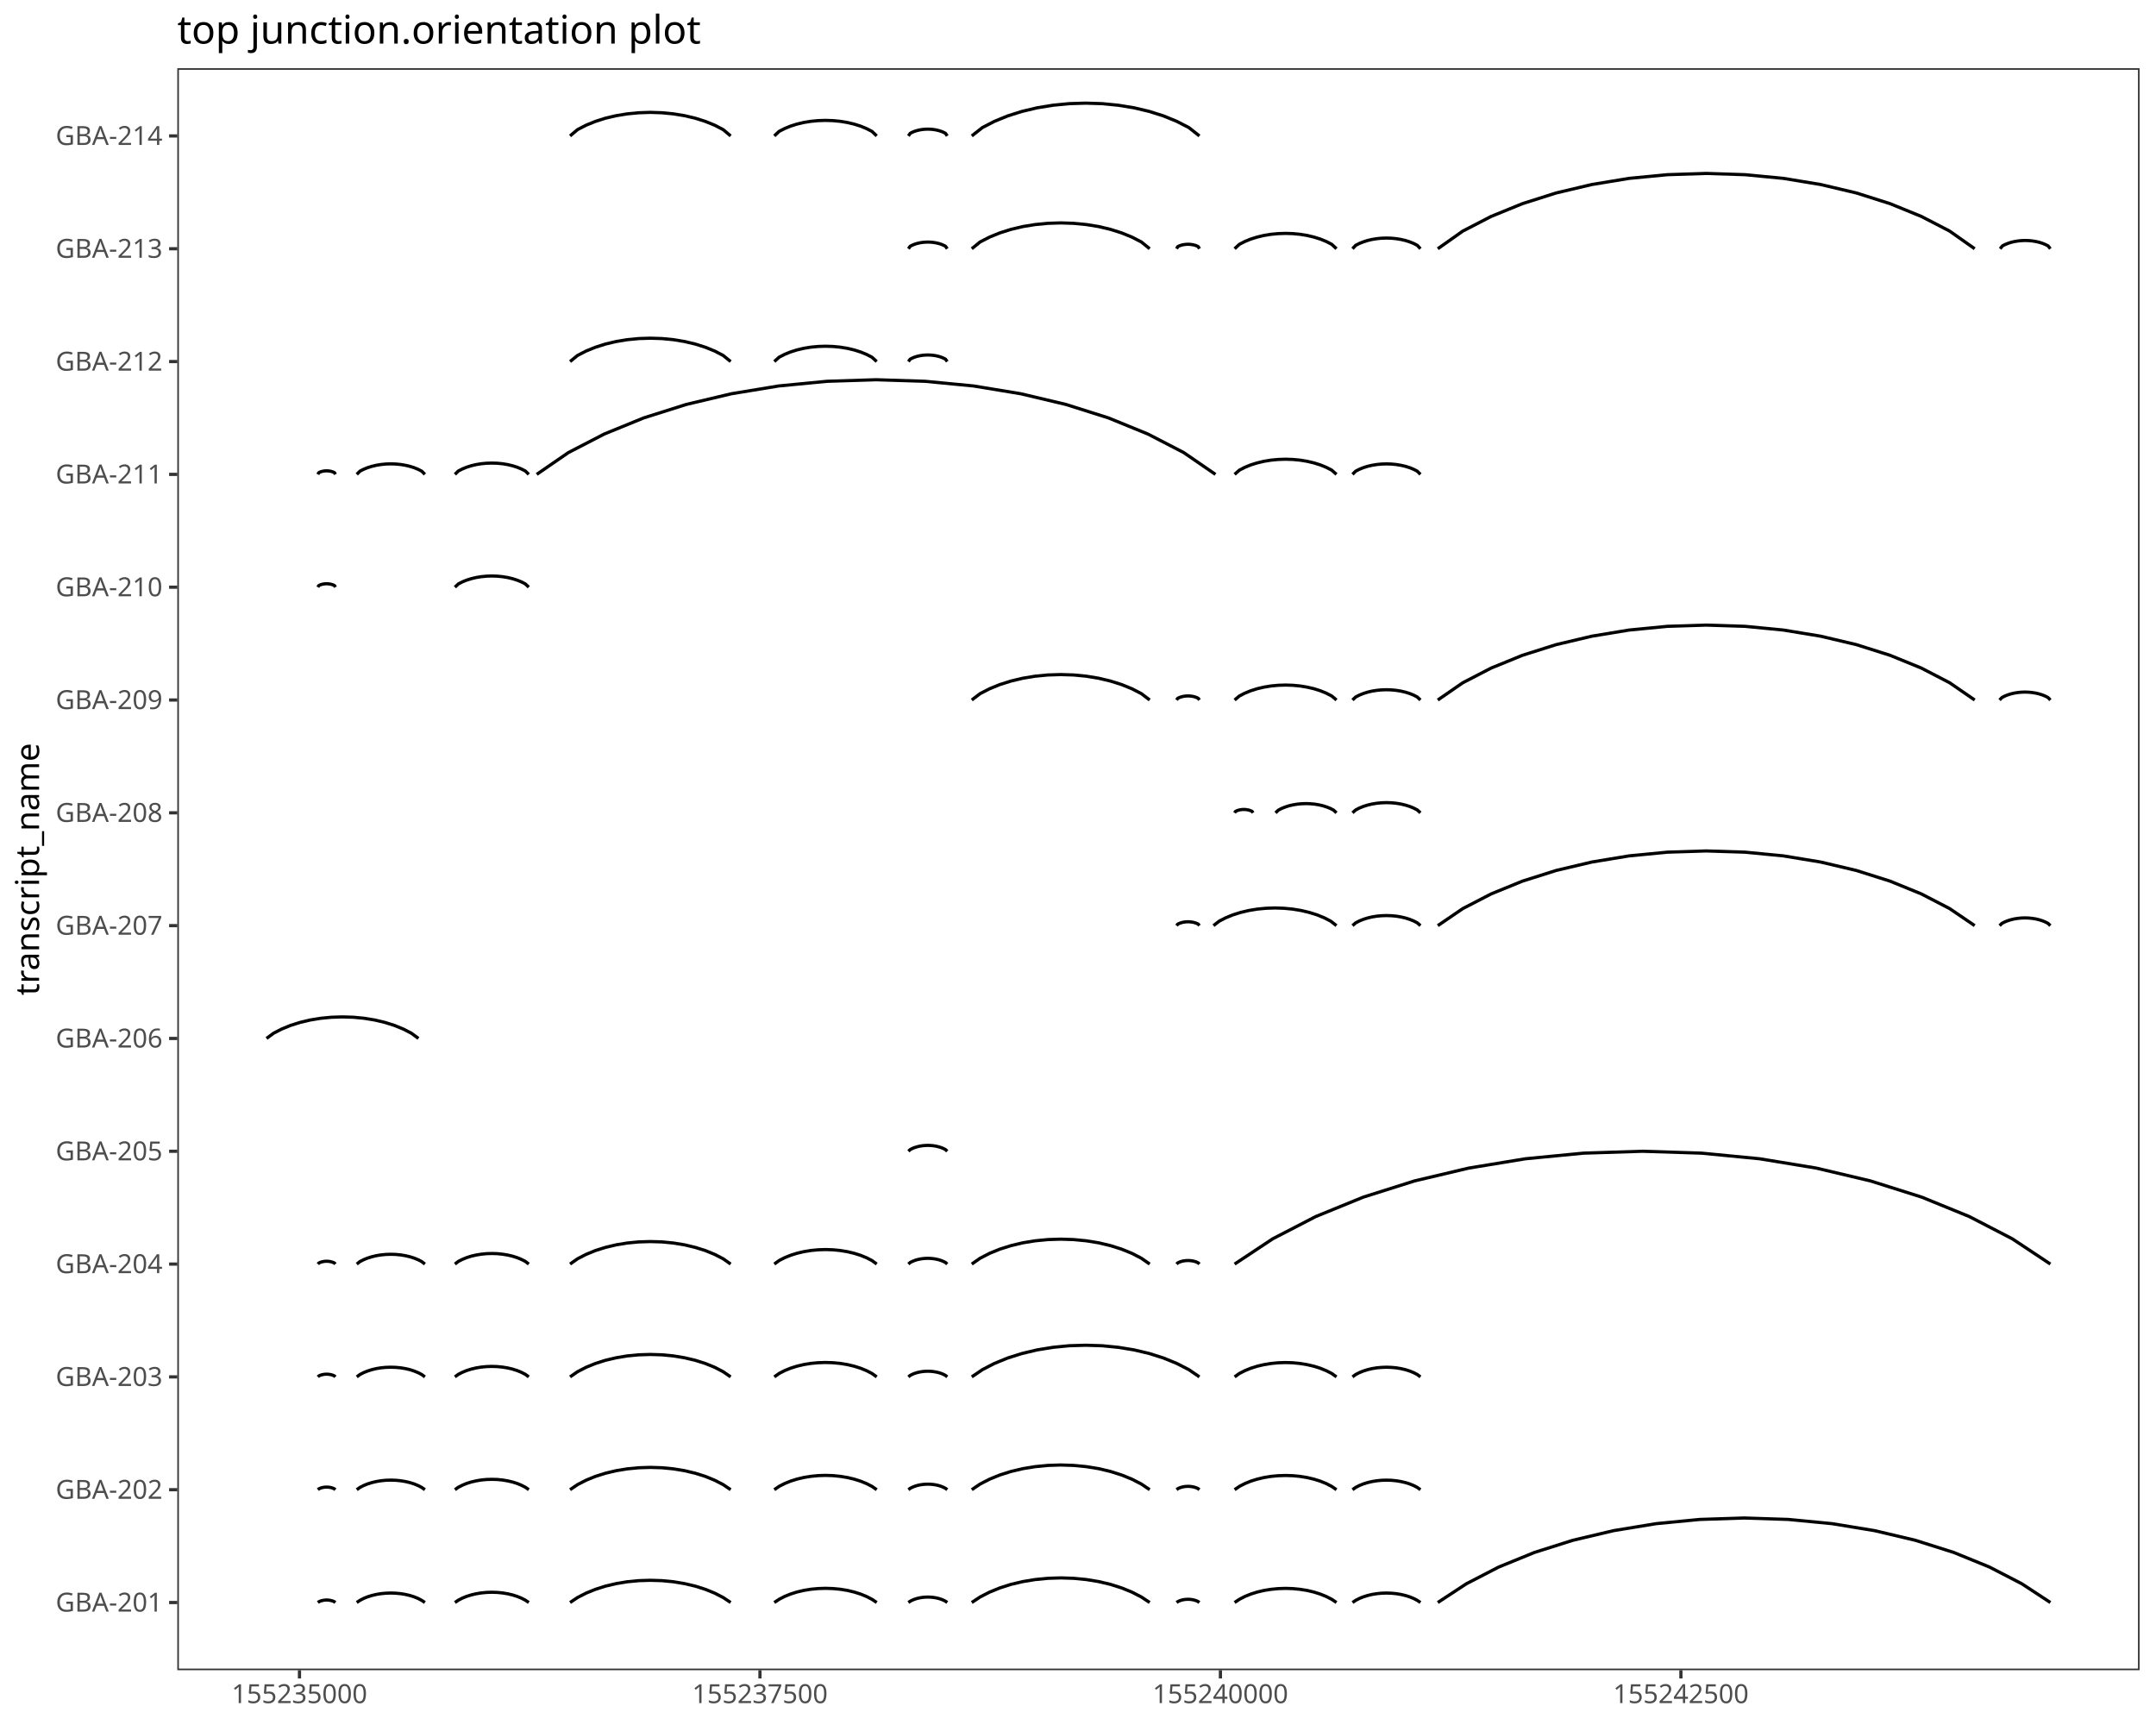
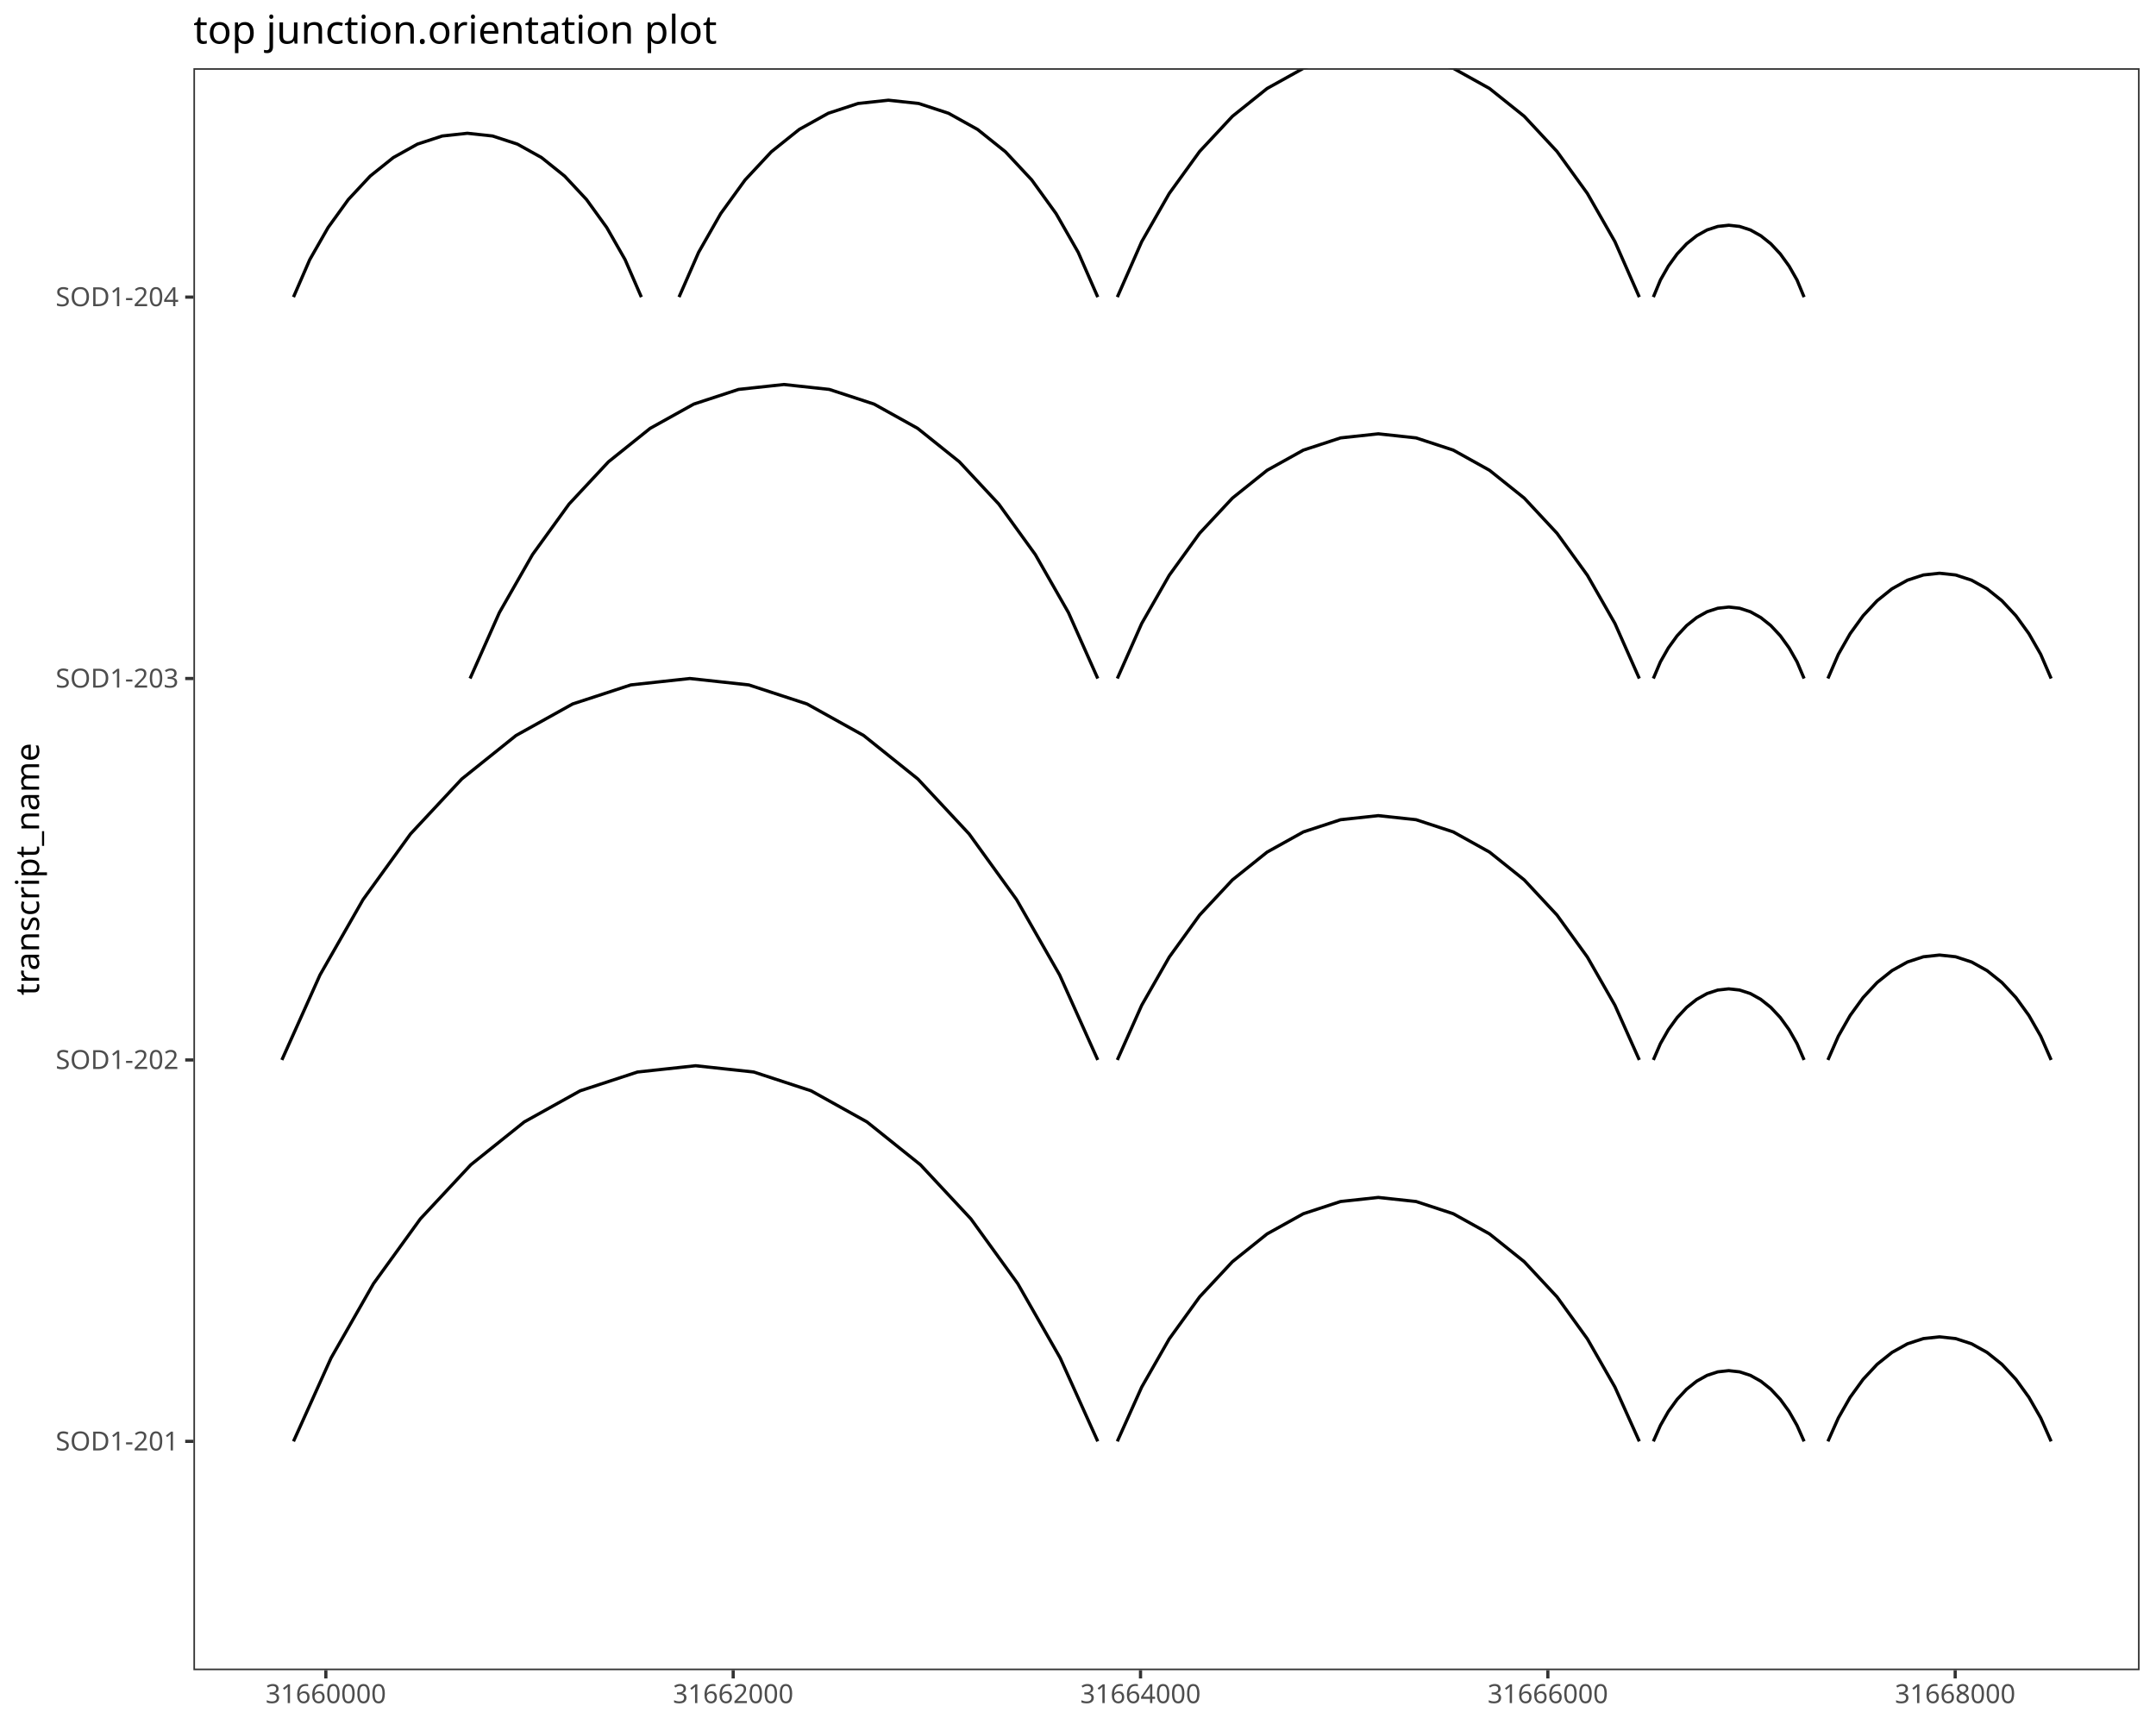
<svg xmlns="http://www.w3.org/2000/svg" class="svglite" data-engine-version="2.0" width="720.00pt" height="576.00pt" viewBox="0 0 720.00 576.00">
  <defs>
    <style type="text/css">
    .svglite line, .svglite polyline, .svglite polygon, .svglite path, .svglite rect, .svglite circle {
      fill: none;
      stroke: #000000;
      stroke-linecap: round;
      stroke-linejoin: round;
      stroke-miterlimit: 10.00;
    }
  </style>
  </defs>
  <rect width="100%" height="100%" style="stroke: none; fill: #FFFFFF;" />
  <defs>
    <clipPath id="cpMC4wMHw3MjAuMDB8MC4wMHw1NzYuMDA=">
      <rect x="0.00" y="0.00" width="720.00" height="576.00" />
    </clipPath>
  </defs>
  <g clip-path="url(#cpMC4wMHw3MjAuMDB8MC4wMHw1NzYuMDA=)">
    <rect x="0.00" y="0.00" width="720.00" height="576.00" style="stroke-width: 1.07; stroke: #FFFFFF; fill: #FFFFFF;" />
  </g>
  <defs>
-     <clipPath id="cpNTkuMjF8NzE0LjUyfDIyLjc4fDU1Ny43MQ==">
-       <rect x="59.21" y="22.78" width="655.31" height="534.92" />
+     <clipPath id="cpNjQuNTl8NzE0LjUyfDIyLjc4fDU1Ny43MQ==">
+       <rect x="64.59" y="22.78" width="649.93" height="534.92" />
    </clipPath>
  </defs>
-   <g clip-path="url(#cpNTkuMjF8NzE0LjUyfDIyLjc4fDU1Ny43MQ==)">
-     <rect x="59.21" y="22.78" width="655.31" height="534.92" style="stroke-width: 1.07; stroke: none; fill: #FFFFFF;" />
-     <polyline points="151.92,535.10 153.07,534.32 154.38,533.64 155.81,533.06 157.36,532.57 159.00,532.18 160.71,531.90 162.47,531.73 164.26,531.67 166.04,531.73 167.80,531.90 169.51,532.18 171.15,532.57 172.70,533.06 174.13,533.64 175.44,534.32 176.59,535.10 " style="stroke-width: 1.07; stroke-linecap: butt;" />
-     <polyline points="106.16,535.10 106.43,534.89 106.74,534.73 107.08,534.59 107.45,534.48 107.84,534.39 108.24,534.32 108.66,534.28 109.08,534.26 109.50,534.28 109.92,534.32 110.32,534.39 110.71,534.48 111.08,534.59 111.42,534.73 111.73,534.89 112.00,535.10 " style="stroke-width: 1.07; stroke-linecap: butt;" />
-     <polyline points="190.37,535.10 192.87,533.43 195.71,531.97 198.83,530.70 202.19,529.63 205.76,528.79 209.48,528.17 213.31,527.80 217.19,527.68 221.06,527.80 224.89,528.17 228.61,528.79 232.18,529.63 235.55,530.70 238.67,531.97 241.50,533.43 244.00,535.10 " style="stroke-width: 1.07; stroke-linecap: butt;" />
-     <polyline points="258.58,535.10 260.18,534.03 261.99,533.09 263.98,532.28 266.12,531.60 268.40,531.06 270.77,530.67 273.21,530.44 275.68,530.36 278.16,530.44 280.59,530.67 282.97,531.06 285.24,531.60 287.39,532.28 289.38,533.09 291.19,534.03 292.78,535.10 " style="stroke-width: 1.07; stroke-linecap: butt;" />
-     <polyline points="303.36,535.10 303.97,534.67 304.66,534.32 305.41,534.01 306.23,533.75 307.09,533.55 307.99,533.40 308.91,533.31 309.85,533.28 310.79,533.31 311.72,533.40 312.62,533.55 313.48,533.75 314.30,534.01 315.05,534.32 315.74,534.67 316.34,535.10 " style="stroke-width: 1.07; stroke-linecap: butt;" />
-     <polyline points="324.52,535.10 327.30,533.26 330.44,531.64 333.89,530.23 337.62,529.04 341.58,528.11 345.70,527.43 349.94,527.02 354.23,526.88 358.53,527.02 362.77,527.43 366.89,528.11 370.84,529.04 374.57,530.23 378.03,531.64 381.17,533.26 383.94,535.10 " style="stroke-width: 1.07; stroke-linecap: butt;" />
-     <polyline points="392.92,535.10 393.28,534.84 393.68,534.63 394.13,534.45 394.61,534.30 395.11,534.18 395.64,534.09 396.19,534.04 396.74,534.02 397.29,534.04 397.83,534.09 398.36,534.18 398.87,534.30 399.35,534.45 399.79,534.63 400.19,534.84 400.55,535.10 " style="stroke-width: 1.07; stroke-linecap: butt;" />
-     <polyline points="412.30,535.10 413.89,534.03 415.69,533.10 417.66,532.30 419.80,531.62 422.06,531.08 424.42,530.70 426.85,530.46 429.31,530.38 431.77,530.46 434.19,530.70 436.55,531.08 438.82,531.62 440.95,532.30 442.93,533.10 444.73,534.03 446.32,535.10 " style="stroke-width: 1.07; stroke-linecap: butt;" />
-     <polyline points="451.67,535.10 452.73,534.38 453.93,533.76 455.25,533.22 456.67,532.77 458.18,532.41 459.76,532.15 461.38,531.99 463.02,531.94 464.66,531.99 466.28,532.15 467.85,532.41 469.36,532.77 470.79,533.22 472.11,533.76 473.30,534.38 474.36,535.10 " style="stroke-width: 1.07; stroke-linecap: butt;" />
-     <polyline points="480.15,535.10 489.71,528.83 500.51,523.25 512.41,518.39 525.26,514.32 538.87,511.10 553.06,508.77 567.65,507.36 582.44,506.88 597.23,507.36 611.82,508.77 626.01,511.10 639.62,514.32 652.47,518.39 664.37,523.25 675.17,528.83 684.73,535.10 " style="stroke-width: 1.07; stroke-linecap: butt;" />
-     <polyline points="119.14,535.10 120.20,534.38 121.40,533.75 122.73,533.21 124.16,532.76 125.67,532.40 127.25,532.14 128.87,531.99 130.52,531.93 132.16,531.99 133.78,532.14 135.36,532.40 136.88,532.76 138.31,533.21 139.63,533.75 140.83,534.38 141.90,535.10 " style="stroke-width: 1.07; stroke-linecap: butt;" />
-     <polyline points="151.92,196.07 153.07,194.98 154.38,194.30 155.81,193.72 157.36,193.23 159.00,192.84 160.71,192.56 162.47,192.39 164.26,192.33 166.04,192.39 167.80,192.56 169.51,192.84 171.15,193.23 172.70,193.72 174.13,194.30 175.44,194.98 176.59,196.07 " style="stroke-width: 1.07; stroke-linecap: butt;" />
-     <polyline points="106.16,196.07 106.43,195.55 106.74,195.39 107.08,195.25 107.45,195.14 107.84,195.04 108.24,194.98 108.66,194.94 109.08,194.92 109.50,194.94 109.92,194.98 110.32,195.04 110.71,195.14 111.08,195.25 111.42,195.39 111.73,195.55 112.00,196.07 " style="stroke-width: 1.07; stroke-linecap: butt;" />
-     <polyline points="119.14,158.40 120.20,157.33 121.40,156.71 122.73,156.17 124.16,155.72 125.67,155.36 127.25,155.10 128.87,154.94 130.52,154.89 132.16,154.94 133.78,155.10 135.36,155.36 136.88,155.72 138.31,156.17 139.63,156.71 140.83,157.33 141.90,158.40 " style="stroke-width: 1.07; stroke-linecap: butt;" />
-     <polyline points="151.92,158.40 153.07,157.27 154.38,156.60 155.81,156.01 157.36,155.52 159.00,155.13 160.71,154.85 162.47,154.68 164.26,154.63 166.04,154.68 167.80,154.85 169.51,155.13 171.15,155.52 172.70,156.01 174.13,156.60 175.44,157.27 176.59,158.40 " style="stroke-width: 1.07; stroke-linecap: butt;" />
-     <polyline points="106.16,158.40 106.43,157.85 106.74,157.69 107.08,157.55 107.45,157.43 107.84,157.34 108.24,157.27 108.66,157.23 109.08,157.22 109.50,157.23 109.92,157.27 110.32,157.34 110.71,157.43 111.08,157.55 111.42,157.69 111.73,157.85 112.00,158.40 " style="stroke-width: 1.07; stroke-linecap: butt;" />
-     <polyline points="179.23,158.40 189.82,151.12 201.79,144.93 214.98,139.54 229.21,135.04 244.29,131.47 260.02,128.88 276.18,127.32 292.57,126.80 308.95,127.32 325.12,128.88 340.84,131.47 355.92,135.04 370.15,139.54 383.34,144.93 395.31,151.12 405.90,158.40 " style="stroke-width: 1.07; stroke-linecap: butt;" />
-     <polyline points="412.30,158.40 413.89,156.99 415.69,156.06 417.66,155.25 419.80,154.58 422.06,154.04 424.42,153.65 426.85,153.42 429.31,153.34 431.77,153.42 434.19,153.65 436.55,154.04 438.82,154.58 440.95,155.25 442.93,156.06 444.73,156.99 446.32,158.40 " style="stroke-width: 1.07; stroke-linecap: butt;" />
-     <polyline points="451.67,158.40 452.73,157.33 453.93,156.71 455.25,156.17 456.67,155.72 458.18,155.37 459.76,155.11 461.38,154.95 463.02,154.90 464.66,154.95 466.28,155.11 467.85,155.37 469.36,155.72 470.79,156.17 472.11,156.71 473.30,157.33 474.36,158.40 " style="stroke-width: 1.07; stroke-linecap: butt;" />
-     <polyline points="190.37,120.73 192.87,118.69 195.71,117.22 198.83,115.95 202.19,114.88 205.76,114.04 209.48,113.42 213.31,113.05 217.19,112.93 221.06,113.05 224.89,113.42 228.61,114.04 232.18,114.88 235.55,115.95 238.67,117.22 241.50,118.69 244.00,120.73 " style="stroke-width: 1.07; stroke-linecap: butt;" />
-     <polyline points="258.58,120.73 260.18,119.28 261.99,118.34 263.98,117.53 266.12,116.85 268.40,116.31 270.77,115.92 273.21,115.69 275.68,115.61 278.16,115.69 280.59,115.92 282.97,116.31 285.24,116.85 287.39,117.53 289.38,118.34 291.19,119.28 292.78,120.73 " style="stroke-width: 1.07; stroke-linecap: butt;" />
-     <polyline points="303.36,120.73 303.97,119.92 304.66,119.57 305.41,119.26 306.23,119.00 307.09,118.80 307.99,118.65 308.91,118.56 309.85,118.53 310.79,118.56 311.72,118.65 312.62,118.80 313.48,119.00 314.30,119.26 315.05,119.57 315.74,119.92 316.34,120.73 " style="stroke-width: 1.07; stroke-linecap: butt;" />
-     <polyline points="303.36,83.06 303.97,82.22 304.66,81.87 305.41,81.56 306.23,81.30 307.09,81.10 307.99,80.95 308.91,80.86 309.85,80.83 310.79,80.86 311.72,80.95 312.62,81.10 313.48,81.30 314.30,81.56 315.05,81.87 315.74,82.22 316.34,83.06 " style="stroke-width: 1.07; stroke-linecap: butt;" />
-     <polyline points="324.52,83.06 327.30,80.80 330.44,79.18 333.89,77.77 337.62,76.59 341.58,75.65 345.70,74.98 349.94,74.57 354.23,74.43 358.53,74.57 362.77,74.98 366.89,75.65 370.84,76.59 374.57,77.77 378.03,79.18 381.17,80.80 383.94,83.06 " style="stroke-width: 1.07; stroke-linecap: butt;" />
-     <polyline points="392.92,83.06 393.28,82.38 393.68,82.18 394.13,81.99 394.61,81.84 395.11,81.72 395.64,81.64 396.19,81.58 396.74,81.56 397.29,81.58 397.83,81.64 398.36,81.72 398.87,81.84 399.35,81.99 399.79,82.18 400.19,82.38 400.55,83.06 " style="stroke-width: 1.07; stroke-linecap: butt;" />
-     <polyline points="412.30,83.06 413.89,81.58 415.69,80.65 417.66,79.84 419.80,79.17 422.06,78.63 424.42,78.24 426.85,78.01 429.31,77.93 431.77,78.01 434.19,78.24 436.55,78.63 438.82,79.17 440.95,79.84 442.93,80.65 444.73,81.58 446.32,83.06 " style="stroke-width: 1.07; stroke-linecap: butt;" />
-     <polyline points="451.67,83.06 452.73,81.92 453.93,81.30 455.25,80.77 456.67,80.31 458.18,79.96 459.76,79.70 461.38,79.54 463.02,79.49 464.66,79.54 466.28,79.70 467.85,79.96 469.36,80.31 470.79,80.77 472.11,81.30 473.30,81.92 474.36,83.06 " style="stroke-width: 1.07; stroke-linecap: butt;" />
-     <polyline points="480.15,83.06 488.52,77.15 497.99,72.26 508.43,68.00 519.68,64.43 531.61,61.61 544.05,59.56 556.84,58.33 569.80,57.91 582.76,58.33 595.55,59.56 607.99,61.61 619.92,64.43 631.17,68.00 641.61,72.26 651.07,77.15 659.45,83.06 " style="stroke-width: 1.07; stroke-linecap: butt;" />
-     <polyline points="667.94,83.06 668.73,82.10 669.61,81.65 670.59,81.25 671.64,80.91 672.76,80.65 673.93,80.46 675.12,80.34 676.34,80.30 677.55,80.34 678.75,80.46 679.91,80.65 681.03,80.91 682.09,81.25 683.06,81.65 683.95,82.10 684.73,83.06 " style="stroke-width: 1.07; stroke-linecap: butt;" />
-     <polyline points="190.37,45.39 192.87,43.28 195.71,41.81 198.83,40.54 202.19,39.47 205.76,38.63 209.48,38.02 213.31,37.65 217.19,37.52 221.06,37.65 224.89,38.02 228.61,38.63 232.18,39.47 235.55,40.54 238.67,41.81 241.50,43.28 244.00,45.39 " style="stroke-width: 1.07; stroke-linecap: butt;" />
-     <polyline points="258.58,45.39 260.18,43.87 261.99,42.94 263.98,42.12 266.12,41.44 268.40,40.90 270.77,40.51 273.21,40.28 275.68,40.20 278.16,40.28 280.59,40.51 282.97,40.90 285.24,41.44 287.39,42.12 289.38,42.94 291.19,43.87 292.78,45.39 " style="stroke-width: 1.07; stroke-linecap: butt;" />
-     <polyline points="303.36,45.39 303.97,44.52 304.66,44.16 305.41,43.85 306.23,43.60 307.09,43.39 307.99,43.24 308.91,43.15 309.85,43.12 310.79,43.15 311.72,43.24 312.62,43.39 313.48,43.60 314.30,43.85 315.05,44.16 315.74,44.52 316.34,45.39 " style="stroke-width: 1.07; stroke-linecap: butt;" />
-     <polyline points="324.52,45.39 328.08,42.59 332.09,40.52 336.51,38.71 341.29,37.20 346.34,36.00 351.62,35.14 357.04,34.61 362.54,34.44 368.03,34.61 373.45,35.14 378.73,36.00 383.79,37.20 388.56,38.71 392.98,40.52 397.00,42.59 400.55,45.39 " style="stroke-width: 1.07; stroke-linecap: butt;" />
-     <polyline points="106.16,497.43 106.43,497.19 106.74,497.03 107.08,496.89 107.45,496.77 107.84,496.68 108.24,496.61 108.66,496.57 109.08,496.56 109.50,496.57 109.92,496.61 110.32,496.68 110.71,496.77 111.08,496.89 111.42,497.03 111.73,497.19 112.00,497.43 " style="stroke-width: 1.07; stroke-linecap: butt;" />
-     <polyline points="151.92,497.43 153.07,496.61 154.38,495.94 155.81,495.35 157.36,494.86 159.00,494.48 160.71,494.19 162.47,494.02 164.26,493.97 166.04,494.02 167.80,494.19 169.51,494.48 171.15,494.86 172.70,495.35 174.13,495.94 175.44,496.61 176.59,497.43 " style="stroke-width: 1.07; stroke-linecap: butt;" />
-     <polyline points="190.37,497.43 192.87,495.73 195.71,494.27 198.83,492.99 202.19,491.93 205.76,491.08 209.48,490.47 213.31,490.10 217.19,489.98 221.06,490.10 224.89,490.47 228.61,491.08 232.18,491.93 235.55,492.99 238.67,494.27 241.50,495.73 244.00,497.43 " style="stroke-width: 1.07; stroke-linecap: butt;" />
-     <polyline points="258.58,497.43 260.18,496.32 261.99,495.39 263.98,494.58 266.12,493.90 268.40,493.36 270.77,492.97 273.21,492.73 275.68,492.65 278.16,492.73 280.59,492.97 282.97,493.36 285.24,493.90 287.39,494.58 289.38,495.39 291.19,496.32 292.78,497.43 " style="stroke-width: 1.07; stroke-linecap: butt;" />
-     <polyline points="303.36,497.43 303.97,496.97 304.66,496.62 305.41,496.31 306.23,496.05 307.09,495.84 307.99,495.70 308.91,495.61 309.85,495.58 310.79,495.61 311.72,495.70 312.62,495.84 313.48,496.05 314.30,496.31 315.05,496.62 315.74,496.97 316.34,497.43 " style="stroke-width: 1.07; stroke-linecap: butt;" />
-     <polyline points="324.52,497.43 327.30,495.55 330.44,493.93 333.89,492.52 337.62,491.34 341.58,490.40 345.70,489.73 349.94,489.32 354.23,489.18 358.53,489.32 362.77,489.73 366.89,490.40 370.84,491.34 374.57,492.52 378.03,493.93 381.17,495.55 383.94,497.43 " style="stroke-width: 1.07; stroke-linecap: butt;" />
-     <polyline points="392.92,497.43 393.28,497.13 393.68,496.92 394.13,496.74 394.61,496.59 395.11,496.47 395.64,496.38 396.19,496.33 396.74,496.31 397.29,496.33 397.83,496.38 398.36,496.47 398.87,496.59 399.35,496.74 399.79,496.92 400.19,497.13 400.55,497.43 " style="stroke-width: 1.07; stroke-linecap: butt;" />
-     <polyline points="412.30,497.43 413.89,496.33 415.69,495.40 417.66,494.59 419.80,493.92 422.06,493.38 424.42,492.99 426.85,492.76 429.31,492.68 431.77,492.76 434.19,492.99 436.55,493.38 438.82,493.92 440.95,494.59 442.93,495.40 444.73,496.33 446.32,497.43 " style="stroke-width: 1.07; stroke-linecap: butt;" />
-     <polyline points="451.67,497.43 452.73,496.67 453.93,496.05 455.25,495.51 456.67,495.06 458.18,494.71 459.76,494.45 461.38,494.29 463.02,494.24 464.66,494.29 466.28,494.45 467.85,494.71 469.36,495.06 470.79,495.51 472.11,496.05 473.30,496.67 474.36,497.43 " style="stroke-width: 1.07; stroke-linecap: butt;" />
-     <polyline points="119.14,497.43 120.20,496.67 121.40,496.05 122.73,495.51 124.16,495.06 125.67,494.70 127.25,494.44 128.87,494.28 130.52,494.23 132.16,494.28 133.78,494.44 135.36,494.70 136.88,495.06 138.31,495.51 139.63,496.05 140.83,496.67 141.90,497.43 " style="stroke-width: 1.07; stroke-linecap: butt;" />
-     <polyline points="119.14,459.76 120.20,458.97 121.40,458.35 122.73,457.81 124.16,457.35 125.67,456.99 127.25,456.73 128.87,456.58 130.52,456.53 132.16,456.58 133.78,456.73 135.36,456.99 136.88,457.35 138.31,457.81 139.63,458.35 140.83,458.97 141.90,459.76 " style="stroke-width: 1.07; stroke-linecap: butt;" />
-     <polyline points="151.92,459.76 153.07,458.91 154.38,458.24 155.81,457.65 157.36,457.16 159.00,456.77 160.71,456.49 162.47,456.32 164.26,456.26 166.04,456.32 167.80,456.49 169.51,456.77 171.15,457.16 172.70,457.65 174.13,458.24 175.44,458.91 176.59,459.76 " style="stroke-width: 1.07; stroke-linecap: butt;" />
-     <polyline points="190.37,459.76 192.87,458.03 195.71,456.56 198.83,455.29 202.19,454.22 205.76,453.38 209.48,452.76 213.31,452.39 217.19,452.27 221.06,452.39 224.89,452.76 228.61,453.38 232.18,454.22 235.55,455.29 238.67,456.56 241.50,458.03 244.00,459.76 " style="stroke-width: 1.07; stroke-linecap: butt;" />
-     <polyline points="258.58,459.76 260.18,458.62 261.99,457.68 263.98,456.87 266.12,456.19 268.40,455.65 270.77,455.26 273.21,455.03 275.68,454.95 278.16,455.03 280.59,455.26 282.97,455.65 285.24,456.19 287.39,456.87 289.38,457.68 291.19,458.62 292.78,459.76 " style="stroke-width: 1.07; stroke-linecap: butt;" />
-     <polyline points="106.16,459.76 106.43,459.48 106.74,459.32 107.08,459.18 107.45,459.07 107.84,458.98 108.24,458.91 108.66,458.87 109.08,458.86 109.50,458.87 109.92,458.91 110.32,458.98 110.71,459.07 111.08,459.18 111.42,459.32 111.73,459.48 112.00,459.76 " style="stroke-width: 1.07; stroke-linecap: butt;" />
-     <polyline points="303.36,459.76 303.97,459.27 304.66,458.91 305.41,458.60 306.23,458.34 307.09,458.14 307.99,457.99 308.91,457.90 309.85,457.87 310.79,457.90 311.72,457.99 312.62,458.14 313.48,458.34 314.30,458.60 315.05,458.91 315.74,459.27 316.34,459.76 " style="stroke-width: 1.07; stroke-linecap: butt;" />
-     <polyline points="324.52,459.76 328.08,457.34 332.09,455.27 336.51,453.46 341.29,451.95 346.34,450.75 351.62,449.89 357.04,449.36 362.54,449.19 368.03,449.36 373.45,449.89 378.73,450.75 383.79,451.95 388.56,453.46 392.98,455.27 397.00,457.34 400.55,459.76 " style="stroke-width: 1.07; stroke-linecap: butt;" />
-     <polyline points="412.30,459.76 413.89,458.62 415.69,457.70 417.66,456.89 419.80,456.21 422.06,455.68 424.42,455.29 426.85,455.05 429.31,454.97 431.77,455.05 434.19,455.29 436.55,455.68 438.82,456.21 440.95,456.89 442.93,457.70 444.73,458.62 446.32,459.76 " style="stroke-width: 1.07; stroke-linecap: butt;" />
-     <polyline points="451.67,459.76 452.73,458.97 453.93,458.35 455.25,457.81 456.67,457.36 458.18,457.00 459.76,456.74 461.38,456.59 463.02,456.53 464.66,456.59 466.28,456.74 467.85,457.00 469.36,457.36 470.79,457.81 472.11,458.35 473.30,458.97 474.36,459.76 " style="stroke-width: 1.07; stroke-linecap: butt;" />
-     <polyline points="119.14,422.09 120.20,421.26 121.40,420.64 122.73,420.10 124.16,419.65 125.67,419.29 127.25,419.03 128.87,418.87 130.52,418.82 132.16,418.87 133.78,419.03 135.36,419.29 136.88,419.65 138.31,420.10 139.63,420.64 140.83,421.26 141.90,422.09 " style="stroke-width: 1.07; stroke-linecap: butt;" />
-     <polyline points="151.92,422.09 153.07,421.20 154.38,420.53 155.81,419.95 157.36,419.45 159.00,419.07 160.71,418.79 162.47,418.61 164.26,418.56 166.04,418.61 167.80,418.79 169.51,419.07 171.15,419.45 172.70,419.95 174.13,420.53 175.44,421.20 176.59,422.09 " style="stroke-width: 1.07; stroke-linecap: butt;" />
-     <polyline points="190.37,422.09 192.87,420.32 195.71,418.86 198.83,417.58 202.19,416.52 205.76,415.67 209.48,415.06 213.31,414.69 217.19,414.57 221.06,414.69 224.89,415.06 228.61,415.67 232.18,416.52 235.55,417.58 238.67,418.86 241.50,420.32 244.00,422.09 " style="stroke-width: 1.07; stroke-linecap: butt;" />
-     <polyline points="258.58,422.09 260.18,420.91 261.99,419.98 263.98,419.17 266.12,418.49 268.40,417.95 270.77,417.56 273.21,417.32 275.68,417.24 278.16,417.32 280.59,417.56 282.97,417.95 285.24,418.49 287.39,419.17 289.38,419.98 291.19,420.91 292.78,422.09 " style="stroke-width: 1.07; stroke-linecap: butt;" />
-     <polyline points="303.36,422.09 303.97,421.56 304.66,421.21 305.41,420.90 306.23,420.64 307.09,420.44 307.99,420.29 308.91,420.20 309.85,420.17 310.79,420.20 311.72,420.29 312.62,420.44 313.48,420.64 314.30,420.90 315.05,421.21 315.74,421.56 316.34,422.09 " style="stroke-width: 1.07; stroke-linecap: butt;" />
-     <polyline points="106.16,422.09 106.43,421.78 106.74,421.62 107.08,421.48 107.45,421.36 107.84,421.27 108.24,421.20 108.66,421.16 109.08,421.15 109.50,421.16 109.92,421.20 110.32,421.27 110.71,421.36 111.08,421.48 111.42,421.62 111.73,421.78 112.00,422.09 " style="stroke-width: 1.07; stroke-linecap: butt;" />
-     <polyline points="324.52,422.09 327.30,420.15 330.44,418.52 333.89,417.11 337.62,415.93 341.58,414.99 345.70,414.32 349.94,413.91 354.23,413.77 358.53,413.91 362.77,414.32 366.89,414.99 370.84,415.93 374.57,417.11 378.03,418.52 381.17,420.15 383.94,422.09 " style="stroke-width: 1.07; stroke-linecap: butt;" />
-     <polyline points="392.92,422.09 393.28,421.72 393.68,421.52 394.13,421.33 394.61,421.18 395.11,421.06 395.64,420.98 396.19,420.92 396.74,420.91 397.29,420.92 397.83,420.98 398.36,421.06 398.87,421.18 399.35,421.33 399.79,421.52 400.19,421.72 400.55,422.09 " style="stroke-width: 1.07; stroke-linecap: butt;" />
-     <polyline points="412.30,422.09 425.03,413.65 439.42,406.21 455.27,399.74 472.37,394.33 490.49,390.04 509.40,386.93 528.82,385.05 548.52,384.42 568.21,385.05 587.64,386.93 606.54,390.04 624.66,394.33 641.77,399.74 657.62,406.21 672.00,413.65 684.73,422.09 " style="stroke-width: 1.07; stroke-linecap: butt;" />
-     <polyline points="303.36,384.42 303.97,383.86 304.66,383.50 305.41,383.19 306.23,382.94 307.09,382.73 307.99,382.58 308.91,382.49 309.85,382.46 310.79,382.49 311.72,382.58 312.62,382.73 313.48,382.94 314.30,383.19 315.05,383.50 315.74,383.86 316.34,384.42 " style="stroke-width: 1.07; stroke-linecap: butt;" />
-     <polyline points="89.00,346.75 91.37,345.00 94.05,343.62 97.00,342.41 100.19,341.40 103.56,340.60 107.08,340.02 110.70,339.67 114.37,339.56 118.04,339.67 121.66,340.02 125.18,340.60 128.55,341.40 131.74,342.41 134.69,343.62 137.37,345.00 139.74,346.75 " style="stroke-width: 1.07; stroke-linecap: butt;" />
-     <polyline points="392.92,309.08 393.28,308.61 393.68,308.40 394.13,308.22 394.61,308.07 395.11,307.95 395.64,307.86 396.19,307.81 396.74,307.79 397.29,307.81 397.83,307.86 398.36,307.95 398.87,308.07 399.35,308.22 399.79,308.40 400.19,308.61 400.55,309.08 " style="stroke-width: 1.07; stroke-linecap: butt;" />
-     <polyline points="405.23,309.08 407.15,307.59 409.32,306.47 411.71,305.49 414.29,304.68 417.02,304.03 419.87,303.56 422.80,303.28 425.77,303.18 428.74,303.28 431.67,303.56 434.52,304.03 437.26,304.68 439.84,305.49 442.23,306.47 444.40,307.59 446.32,309.08 " style="stroke-width: 1.07; stroke-linecap: butt;" />
-     <polyline points="451.67,309.08 452.73,308.15 453.93,307.53 455.25,306.99 456.67,306.54 458.18,306.18 459.76,305.92 461.38,305.77 463.02,305.72 464.66,305.77 466.28,305.92 467.85,306.18 469.36,306.54 470.79,306.99 472.11,307.53 473.30,308.15 474.36,309.08 " style="stroke-width: 1.07; stroke-linecap: butt;" />
-     <polyline points="480.15,309.08 488.52,303.38 497.99,298.48 508.43,294.22 519.68,290.66 531.61,287.84 544.05,285.79 556.84,284.55 569.80,284.14 582.76,284.55 595.55,285.79 607.99,287.84 619.92,290.66 631.17,294.22 641.61,298.48 651.07,303.38 659.45,309.08 " style="stroke-width: 1.07; stroke-linecap: butt;" />
-     <polyline points="667.76,309.08 668.55,308.33 669.45,307.86 670.43,307.46 671.50,307.12 672.63,306.85 673.81,306.66 675.02,306.54 676.25,306.50 677.47,306.54 678.68,306.66 679.86,306.85 680.99,307.12 682.06,307.46 683.04,307.86 683.94,308.33 684.73,309.08 " style="stroke-width: 1.07; stroke-linecap: butt;" />
-     <polyline points="412.30,271.41 412.59,270.95 412.91,270.78 413.27,270.64 413.66,270.51 414.07,270.42 414.49,270.35 414.93,270.30 415.38,270.29 415.82,270.30 416.26,270.35 416.69,270.42 417.09,270.51 417.48,270.64 417.84,270.78 418.16,270.95 418.45,271.41 " style="stroke-width: 1.07; stroke-linecap: butt;" />
-     <polyline points="425.96,271.41 426.91,270.52 427.98,269.96 429.17,269.48 430.44,269.07 431.80,268.75 433.21,268.52 434.66,268.38 436.14,268.33 437.61,268.38 439.06,268.52 440.47,268.75 441.83,269.07 443.10,269.48 444.29,269.96 445.36,270.52 446.32,271.41 " style="stroke-width: 1.07; stroke-linecap: butt;" />
-     <polyline points="451.67,271.41 452.73,270.45 453.93,269.83 455.25,269.29 456.67,268.84 458.18,268.48 459.76,268.22 461.38,268.06 463.02,268.01 464.66,268.06 466.28,268.22 467.85,268.48 469.36,268.84 470.79,269.29 472.11,269.83 473.30,270.45 474.36,271.41 " style="stroke-width: 1.07; stroke-linecap: butt;" />
-     <polyline points="324.52,233.74 327.30,231.62 330.44,230.00 333.89,228.59 337.62,227.41 341.58,226.47 345.70,225.79 349.94,225.38 354.23,225.25 358.53,225.38 362.77,225.79 366.89,226.47 370.84,227.41 374.57,228.59 378.03,230.00 381.17,231.62 383.94,233.74 " style="stroke-width: 1.07; stroke-linecap: butt;" />
-     <polyline points="392.92,233.74 393.28,233.20 393.68,232.99 394.13,232.81 394.61,232.66 395.11,232.54 395.64,232.45 396.19,232.40 396.74,232.38 397.29,232.40 397.83,232.45 398.36,232.54 398.87,232.66 399.35,232.81 399.79,232.99 400.19,233.20 400.55,233.74 " style="stroke-width: 1.07; stroke-linecap: butt;" />
-     <polyline points="412.30,233.74 413.89,232.40 415.69,231.47 417.66,230.66 419.80,229.98 422.06,229.45 424.42,229.06 426.85,228.83 429.31,228.75 431.77,228.83 434.19,229.06 436.55,229.45 438.82,229.98 440.95,230.66 442.93,231.47 444.73,232.40 446.32,233.74 " style="stroke-width: 1.07; stroke-linecap: butt;" />
-     <polyline points="451.67,233.74 452.73,232.74 453.93,232.12 455.25,231.58 456.67,231.13 458.18,230.77 459.76,230.52 461.38,230.36 463.02,230.31 464.66,230.36 466.28,230.52 467.85,230.77 469.36,231.13 470.79,231.58 472.11,232.12 473.30,232.74 474.36,233.74 " style="stroke-width: 1.07; stroke-linecap: butt;" />
-     <polyline points="480.15,233.74 488.52,227.97 497.99,223.07 508.43,218.81 519.68,215.25 531.61,212.43 544.05,210.38 556.84,209.14 569.80,208.73 582.76,209.14 595.55,210.38 607.99,212.43 619.92,215.25 631.17,218.81 641.61,223.07 651.07,227.97 659.45,233.74 " style="stroke-width: 1.07; stroke-linecap: butt;" />
-     <polyline points="667.76,233.74 668.55,232.92 669.45,232.45 670.43,232.05 671.50,231.71 672.63,231.44 673.81,231.25 675.02,231.13 676.25,231.09 677.47,231.13 678.68,231.25 679.86,231.44 680.99,231.71 682.06,232.05 683.04,232.45 683.94,232.92 684.73,233.74 " style="stroke-width: 1.07; stroke-linecap: butt;" />
-     <rect x="59.21" y="22.78" width="655.31" height="534.92" style="stroke-width: 1.07; stroke: #333333;" />
+   <g clip-path="url(#cpNjQuNTl8NzE0LjUyfDIyLjc4fDU1Ny43MQ==)">
+     <rect x="64.59" y="22.78" width="649.93" height="534.92" style="stroke-width: 1.07; stroke: none; fill: #FFFFFF;" />
+     <polyline points="552.14,481.29 554.50,475.97 557.15,471.31 560.08,467.27 563.24,463.88 566.59,461.20 570.08,459.25 573.67,458.08 577.31,457.68 580.95,458.08 584.54,459.25 588.03,461.20 591.38,463.88 594.54,467.27 597.47,471.31 600.12,475.97 602.48,481.29 " style="stroke-width: 1.07; stroke-linecap: butt;" />
+     <polyline points="610.43,481.29 613.92,473.47 617.85,466.58 622.19,460.58 626.87,455.56 631.83,451.59 637.00,448.71 642.32,446.97 647.71,446.39 653.09,446.97 658.41,448.71 663.58,451.59 668.54,455.56 673.22,460.58 677.56,466.58 681.50,473.47 684.98,481.29 " style="stroke-width: 1.07; stroke-linecap: butt;" />
+     <polyline points="98.01,481.29 110.56,453.44 124.74,428.61 140.37,407.01 157.23,388.93 175.10,374.61 193.74,364.24 212.89,357.96 232.30,355.86 251.72,357.96 270.87,364.24 289.51,374.61 307.38,388.93 324.24,407.01 339.87,428.61 354.05,453.44 366.60,481.29 " style="stroke-width: 1.07; stroke-linecap: butt;" />
+     <polyline points="373.13,481.29 381.27,463.17 390.48,447.06 400.62,433.04 411.57,421.30 423.16,412.01 435.26,405.28 447.69,401.20 460.29,399.84 472.89,401.20 485.32,405.28 497.42,412.01 509.02,421.30 519.96,433.04 530.10,447.06 539.31,463.17 547.45,481.29 " style="stroke-width: 1.07; stroke-linecap: butt;" />
+     <polyline points="552.14,353.93 554.50,348.48 557.15,343.83 560.08,339.78 563.24,336.39 566.59,333.71 570.08,331.76 573.67,330.59 577.31,330.19 580.95,330.59 584.54,331.76 588.03,333.71 591.38,336.39 594.54,339.78 597.47,343.83 600.12,348.48 602.48,353.93 " style="stroke-width: 1.07; stroke-linecap: butt;" />
+     <polyline points="610.43,353.93 613.92,345.98 617.85,339.09 622.19,333.09 626.87,328.07 631.83,324.10 637.00,321.22 642.32,319.48 647.71,318.90 653.09,319.48 658.41,321.22 663.58,324.10 668.54,328.07 673.22,333.09 677.56,339.09 681.50,345.98 684.98,353.93 " style="stroke-width: 1.07; stroke-linecap: butt;" />
+     <polyline points="94.13,353.93 106.86,325.55 121.25,300.37 137.10,278.45 154.21,260.11 172.34,245.58 191.24,235.06 210.67,228.70 230.37,226.56 250.06,228.70 269.49,235.06 288.40,245.58 306.52,260.11 323.63,278.45 339.48,300.37 353.87,325.55 366.60,353.93 " style="stroke-width: 1.07; stroke-linecap: butt;" />
+     <polyline points="373.13,353.93 381.27,335.68 390.48,319.57 400.62,305.55 411.57,293.81 423.16,284.52 435.26,277.79 447.69,273.71 460.29,272.35 472.89,273.71 485.32,277.79 497.42,284.52 509.02,293.81 519.96,305.55 530.10,319.57 539.31,335.68 547.45,353.93 " style="stroke-width: 1.07; stroke-linecap: butt;" />
+     <polyline points="552.14,226.56 554.50,220.99 557.15,216.34 560.08,212.29 563.24,208.90 566.59,206.22 570.08,204.27 573.67,203.10 577.31,202.70 580.95,203.10 584.54,204.27 588.03,206.22 591.38,208.90 594.54,212.29 597.47,216.34 600.12,220.99 602.48,226.56 " style="stroke-width: 1.07; stroke-linecap: butt;" />
+     <polyline points="610.43,226.56 613.92,218.49 617.85,211.60 622.19,205.60 626.87,200.59 631.83,196.61 637.00,193.73 642.32,191.99 647.71,191.41 653.09,191.99 658.41,193.73 663.58,196.61 668.54,200.59 673.22,205.60 677.56,211.60 681.50,218.49 684.98,226.56 " style="stroke-width: 1.07; stroke-linecap: butt;" />
+     <polyline points="156.98,226.56 166.77,204.55 177.84,185.17 190.04,168.31 203.20,154.20 217.14,143.02 231.69,134.93 246.64,130.03 261.79,128.39 276.94,130.03 291.89,134.93 306.43,143.02 320.38,154.20 333.54,168.31 345.74,185.17 356.81,204.55 366.60,226.56 " style="stroke-width: 1.07; stroke-linecap: butt;" />
+     <polyline points="373.13,226.56 381.27,208.19 390.48,192.08 400.62,178.06 411.57,166.32 423.16,157.03 435.26,150.30 447.69,146.22 460.29,144.86 472.89,146.22 485.32,150.30 497.42,157.03 509.02,166.32 519.96,178.06 530.10,192.08 539.31,208.19 547.45,226.56 " style="stroke-width: 1.07; stroke-linecap: butt;" />
+     <polyline points="98.01,99.20 103.44,86.70 109.57,75.97 116.33,66.62 123.62,58.80 131.35,52.61 139.41,48.12 147.70,45.41 156.09,44.50 164.49,45.41 172.78,48.12 180.84,52.61 188.56,58.80 195.86,66.62 202.62,75.97 208.75,86.70 214.18,99.20 " style="stroke-width: 1.07; stroke-linecap: butt;" />
+     <polyline points="552.14,99.20 554.50,93.50 557.15,88.85 560.08,84.80 563.24,81.41 566.59,78.73 570.08,76.78 573.67,75.61 577.31,75.21 580.95,75.61 584.54,76.78 588.03,78.73 591.38,81.41 594.54,84.80 597.47,88.85 600.12,93.50 602.48,99.20 " style="stroke-width: 1.07; stroke-linecap: butt;" />
+     <polyline points="226.76,99.20 233.30,84.26 240.68,71.33 248.82,60.09 257.59,50.68 266.90,43.22 276.60,37.82 286.57,34.55 296.68,33.46 306.79,34.55 316.76,37.82 326.46,43.22 335.77,50.68 344.55,60.09 352.68,71.33 360.07,84.26 366.60,99.20 " style="stroke-width: 1.07; stroke-linecap: butt;" />
+     <polyline points="373.13,99.20 381.27,80.70 390.48,64.59 400.62,50.57 411.57,38.83 423.16,29.54 435.26,22.81 447.69,18.73 460.29,17.37 472.89,18.73 485.32,22.81 497.42,29.54 509.02,38.83 519.96,50.57 530.10,64.59 539.31,80.70 547.45,99.20 " style="stroke-width: 1.07; stroke-linecap: butt;" />
+     <rect x="64.59" y="22.78" width="649.93" height="534.92" style="stroke-width: 1.07; stroke: #333333;" />
  </g>
  <g clip-path="url(#cpMC4wMHw3MjAuMDB8MC4wMHw1NzYuMDA=)">
-     <text x="54.28" y="538.13" text-anchor="end" style="font-size: 8.80px; fill: #4D4D4D; font-family: sans;" textLength="36.20px" lengthAdjust="spacingAndGlyphs">GBA-201</text>
-     <text x="54.28" y="500.46" text-anchor="end" style="font-size: 8.80px; fill: #4D4D4D; font-family: sans;" textLength="36.20px" lengthAdjust="spacingAndGlyphs">GBA-202</text>
-     <text x="54.28" y="462.79" text-anchor="end" style="font-size: 8.80px; fill: #4D4D4D; font-family: sans;" textLength="36.20px" lengthAdjust="spacingAndGlyphs">GBA-203</text>
-     <text x="54.28" y="425.12" text-anchor="end" style="font-size: 8.80px; fill: #4D4D4D; font-family: sans;" textLength="36.20px" lengthAdjust="spacingAndGlyphs">GBA-204</text>
-     <text x="54.28" y="387.45" text-anchor="end" style="font-size: 8.80px; fill: #4D4D4D; font-family: sans;" textLength="36.20px" lengthAdjust="spacingAndGlyphs">GBA-205</text>
-     <text x="54.28" y="349.78" text-anchor="end" style="font-size: 8.80px; fill: #4D4D4D; font-family: sans;" textLength="36.20px" lengthAdjust="spacingAndGlyphs">GBA-206</text>
-     <text x="54.28" y="312.11" text-anchor="end" style="font-size: 8.80px; fill: #4D4D4D; font-family: sans;" textLength="36.20px" lengthAdjust="spacingAndGlyphs">GBA-207</text>
-     <text x="54.28" y="274.44" text-anchor="end" style="font-size: 8.80px; fill: #4D4D4D; font-family: sans;" textLength="36.20px" lengthAdjust="spacingAndGlyphs">GBA-208</text>
-     <text x="54.28" y="236.77" text-anchor="end" style="font-size: 8.80px; fill: #4D4D4D; font-family: sans;" textLength="36.20px" lengthAdjust="spacingAndGlyphs">GBA-209</text>
-     <text x="54.28" y="199.10" text-anchor="end" style="font-size: 8.80px; fill: #4D4D4D; font-family: sans;" textLength="36.20px" lengthAdjust="spacingAndGlyphs">GBA-210</text>
-     <text x="54.28" y="161.43" text-anchor="end" style="font-size: 8.80px; fill: #4D4D4D; font-family: sans;" textLength="36.20px" lengthAdjust="spacingAndGlyphs">GBA-211</text>
-     <text x="54.28" y="123.76" text-anchor="end" style="font-size: 8.80px; fill: #4D4D4D; font-family: sans;" textLength="36.20px" lengthAdjust="spacingAndGlyphs">GBA-212</text>
-     <text x="54.28" y="86.08" text-anchor="end" style="font-size: 8.80px; fill: #4D4D4D; font-family: sans;" textLength="36.20px" lengthAdjust="spacingAndGlyphs">GBA-213</text>
-     <text x="54.28" y="48.41" text-anchor="end" style="font-size: 8.80px; fill: #4D4D4D; font-family: sans;" textLength="36.20px" lengthAdjust="spacingAndGlyphs">GBA-214</text>
-     <polyline points="56.47,535.10 59.21,535.10 " style="stroke-width: 1.07; stroke: #333333; stroke-linecap: butt;" />
-     <polyline points="56.47,497.43 59.21,497.43 " style="stroke-width: 1.07; stroke: #333333; stroke-linecap: butt;" />
-     <polyline points="56.47,459.76 59.21,459.76 " style="stroke-width: 1.07; stroke: #333333; stroke-linecap: butt;" />
-     <polyline points="56.47,422.09 59.21,422.09 " style="stroke-width: 1.07; stroke: #333333; stroke-linecap: butt;" />
-     <polyline points="56.47,384.42 59.21,384.42 " style="stroke-width: 1.07; stroke: #333333; stroke-linecap: butt;" />
-     <polyline points="56.47,346.75 59.21,346.75 " style="stroke-width: 1.07; stroke: #333333; stroke-linecap: butt;" />
-     <polyline points="56.47,309.08 59.21,309.08 " style="stroke-width: 1.07; stroke: #333333; stroke-linecap: butt;" />
-     <polyline points="56.47,271.41 59.21,271.41 " style="stroke-width: 1.07; stroke: #333333; stroke-linecap: butt;" />
-     <polyline points="56.47,233.74 59.21,233.74 " style="stroke-width: 1.07; stroke: #333333; stroke-linecap: butt;" />
-     <polyline points="56.47,196.07 59.21,196.07 " style="stroke-width: 1.07; stroke: #333333; stroke-linecap: butt;" />
-     <polyline points="56.47,158.40 59.21,158.40 " style="stroke-width: 1.07; stroke: #333333; stroke-linecap: butt;" />
-     <polyline points="56.47,120.73 59.21,120.73 " style="stroke-width: 1.07; stroke: #333333; stroke-linecap: butt;" />
-     <polyline points="56.47,83.06 59.21,83.06 " style="stroke-width: 1.07; stroke: #333333; stroke-linecap: butt;" />
-     <polyline points="56.47,45.39 59.21,45.39 " style="stroke-width: 1.07; stroke: #333333; stroke-linecap: butt;" />
-     <polyline points="100.01,560.45 100.01,557.71 " style="stroke-width: 1.07; stroke: #333333; stroke-linecap: butt;" />
-     <polyline points="253.79,560.45 253.79,557.71 " style="stroke-width: 1.07; stroke: #333333; stroke-linecap: butt;" />
-     <polyline points="407.56,560.45 407.56,557.71 " style="stroke-width: 1.07; stroke: #333333; stroke-linecap: butt;" />
-     <polyline points="561.34,560.45 561.34,557.71 " style="stroke-width: 1.07; stroke: #333333; stroke-linecap: butt;" />
-     <text x="100.01" y="568.69" text-anchor="middle" style="font-size: 8.80px; fill: #4D4D4D; font-family: sans;" textLength="44.05px" lengthAdjust="spacingAndGlyphs">155235000</text>
-     <text x="253.79" y="568.69" text-anchor="middle" style="font-size: 8.80px; fill: #4D4D4D; font-family: sans;" textLength="44.05px" lengthAdjust="spacingAndGlyphs">155237500</text>
-     <text x="407.56" y="568.69" text-anchor="middle" style="font-size: 8.80px; fill: #4D4D4D; font-family: sans;" textLength="44.05px" lengthAdjust="spacingAndGlyphs">155240000</text>
-     <text x="561.34" y="568.69" text-anchor="middle" style="font-size: 8.80px; fill: #4D4D4D; font-family: sans;" textLength="44.05px" lengthAdjust="spacingAndGlyphs">155242500</text>
+     <text x="59.66" y="484.32" text-anchor="end" style="font-size: 8.80px; fill: #4D4D4D; font-family: sans;" textLength="41.59px" lengthAdjust="spacingAndGlyphs">SOD1-201</text>
+     <text x="59.66" y="356.95" text-anchor="end" style="font-size: 8.80px; fill: #4D4D4D; font-family: sans;" textLength="41.59px" lengthAdjust="spacingAndGlyphs">SOD1-202</text>
+     <text x="59.66" y="229.59" text-anchor="end" style="font-size: 8.80px; fill: #4D4D4D; font-family: sans;" textLength="41.59px" lengthAdjust="spacingAndGlyphs">SOD1-203</text>
+     <text x="59.66" y="102.23" text-anchor="end" style="font-size: 8.80px; fill: #4D4D4D; font-family: sans;" textLength="41.59px" lengthAdjust="spacingAndGlyphs">SOD1-204</text>
+     <polyline points="61.85,481.29 64.59,481.29 " style="stroke-width: 1.07; stroke: #333333; stroke-linecap: butt;" />
+     <polyline points="61.85,353.93 64.59,353.93 " style="stroke-width: 1.07; stroke: #333333; stroke-linecap: butt;" />
+     <polyline points="61.85,226.56 64.59,226.56 " style="stroke-width: 1.07; stroke: #333333; stroke-linecap: butt;" />
+     <polyline points="61.85,99.20 64.59,99.20 " style="stroke-width: 1.07; stroke: #333333; stroke-linecap: butt;" />
+     <polyline points="108.82,560.45 108.82,557.71 " style="stroke-width: 1.07; stroke: #333333; stroke-linecap: butt;" />
+     <polyline points="244.85,560.45 244.85,557.71 " style="stroke-width: 1.07; stroke: #333333; stroke-linecap: butt;" />
+     <polyline points="380.88,560.45 380.88,557.71 " style="stroke-width: 1.07; stroke: #333333; stroke-linecap: butt;" />
+     <polyline points="516.91,560.45 516.91,557.71 " style="stroke-width: 1.07; stroke: #333333; stroke-linecap: butt;" />
+     <polyline points="652.94,560.45 652.94,557.71 " style="stroke-width: 1.07; stroke: #333333; stroke-linecap: butt;" />
+     <text x="108.82" y="568.69" text-anchor="middle" style="font-size: 8.80px; fill: #4D4D4D; font-family: sans;" textLength="39.16px" lengthAdjust="spacingAndGlyphs">31660000</text>
+     <text x="244.85" y="568.69" text-anchor="middle" style="font-size: 8.80px; fill: #4D4D4D; font-family: sans;" textLength="39.16px" lengthAdjust="spacingAndGlyphs">31662000</text>
+     <text x="380.88" y="568.69" text-anchor="middle" style="font-size: 8.80px; fill: #4D4D4D; font-family: sans;" textLength="39.16px" lengthAdjust="spacingAndGlyphs">31664000</text>
+     <text x="516.91" y="568.69" text-anchor="middle" style="font-size: 8.80px; fill: #4D4D4D; font-family: sans;" textLength="39.16px" lengthAdjust="spacingAndGlyphs">31666000</text>
+     <text x="652.94" y="568.69" text-anchor="middle" style="font-size: 8.80px; fill: #4D4D4D; font-family: sans;" textLength="39.16px" lengthAdjust="spacingAndGlyphs">31668000</text>
    <text transform="translate(13.05,290.24) rotate(-90)" text-anchor="middle" style="font-size: 11.00px; font-family: sans;" textLength="78.88px" lengthAdjust="spacingAndGlyphs">transcript_name</text>
-     <text x="59.21" y="14.56" style="font-size: 13.20px; font-family: sans;" textLength="157.77px" lengthAdjust="spacingAndGlyphs">top junction.orientation plot</text>
+     <text x="64.59" y="14.56" style="font-size: 13.20px; font-family: sans;" textLength="157.77px" lengthAdjust="spacingAndGlyphs">top junction.orientation plot</text>
  </g>
</svg>
